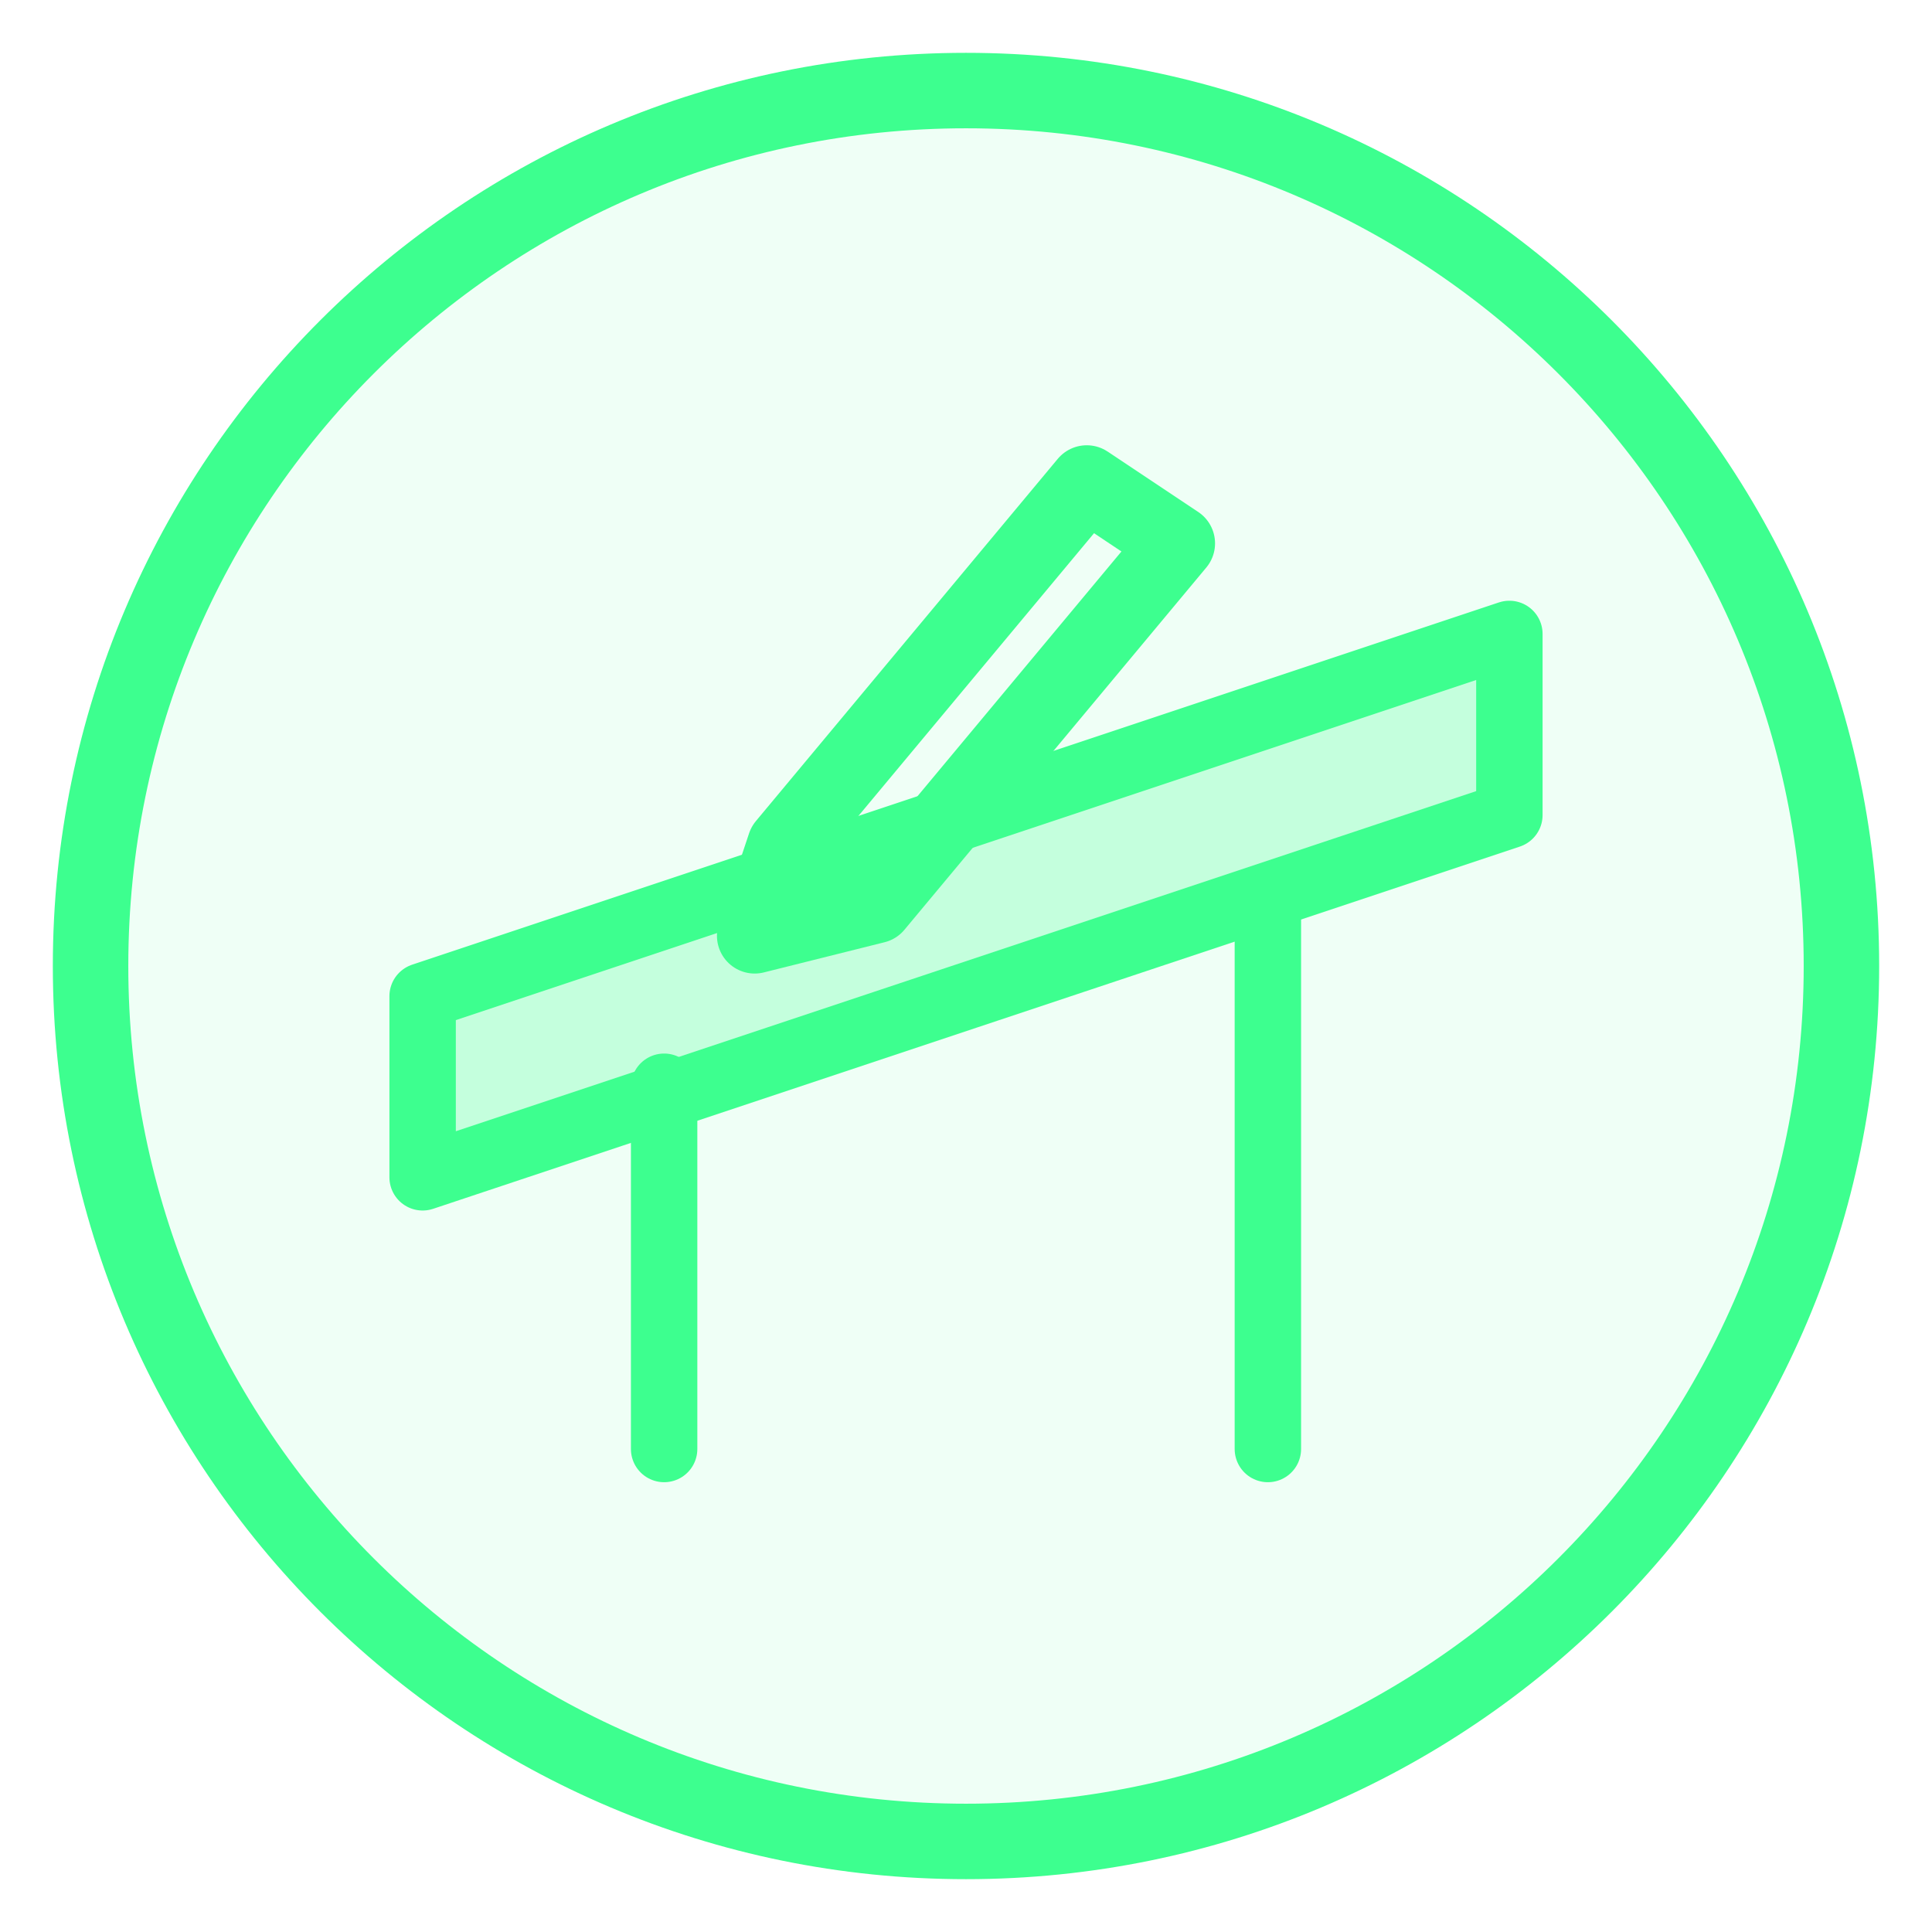
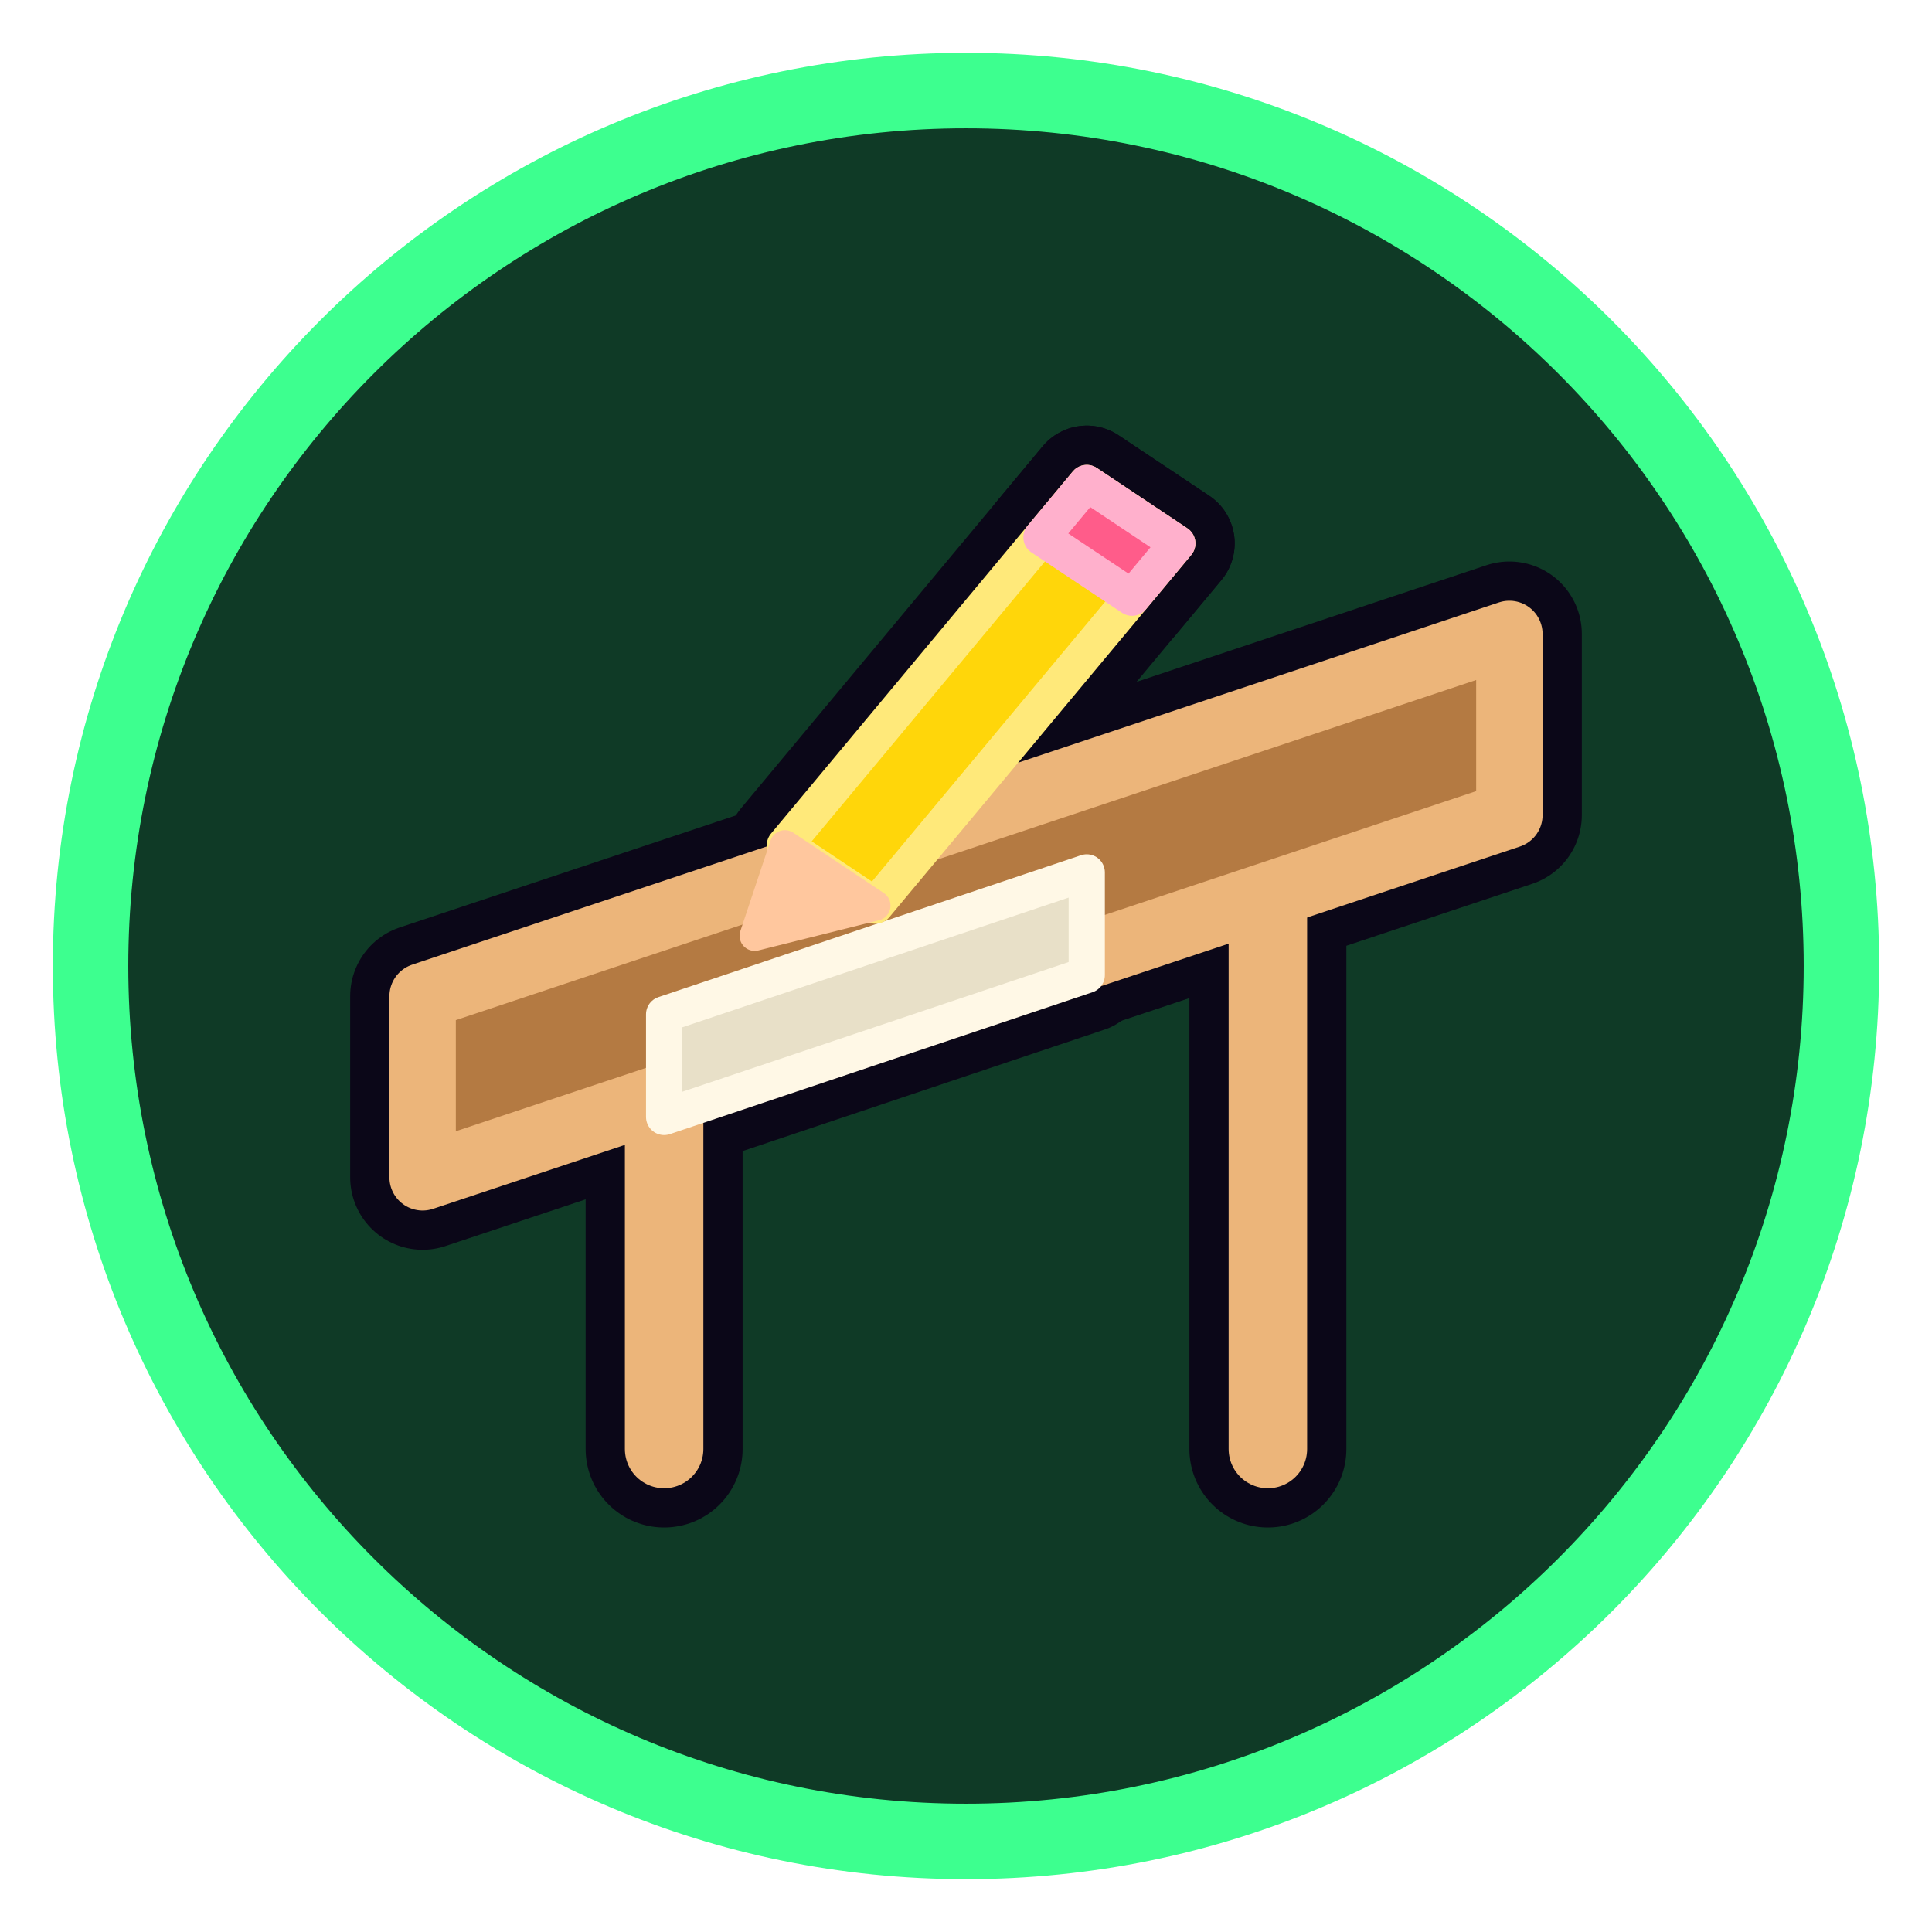
<svg xmlns="http://www.w3.org/2000/svg" viewBox="0 0 64 64" role="img" aria-label="Drafting Table">
-   <circle cx="32" cy="32" r="29" fill="#3dff8f" fill-opacity=".08" stroke="#3dff8f" stroke-width="2.500" />
-   <path d="M14 33l36-12v6L14 39z" stroke-linecap="round" stroke-linejoin="round" fill="#3dff8f" fill-opacity=".24" stroke="#3dff8f" stroke-width="2.200" />
-   <path d="M22 36v12M42 30v18" stroke-linecap="round" stroke-linejoin="round" fill="none" stroke="#3dff8f" stroke-width="2.200" />
-   <path d="M26 28l10-12 3 2-10 12-4 1z" stroke-linecap="round" stroke-linejoin="round" fill="none" stroke="#3dff8f" stroke-width="2.500" />
+   <circle cx="32" cy="32" r="29" fill="#0f3a26" fill-opacity="1" stroke="#3dff8f" stroke-width="2.5" />
+   <path d="M22 36v12M42 30v18" fill="none" fill-opacity="1" stroke="#0b0718" stroke-width="5.2" stroke-linecap="round" stroke-linejoin="round" />
+   <path d="M14 33l36-12v6L14 39z" fill="#0b0718" fill-opacity="1" stroke="#0b0718" stroke-width="4.8" stroke-linecap="round" stroke-linejoin="round" />
+   <path d="M22 33.6l14-4.7v3.4l-14 4.7z" fill="#0b0718" fill-opacity="1" stroke="#0b0718" stroke-width="3.8" stroke-linecap="round" stroke-linejoin="round" />
+   <path d="M26 28L36 16l3 2-10 12z" fill="#0b0718" fill-opacity="1" stroke="#0b0718" stroke-width="3.8" stroke-linecap="round" stroke-linejoin="round" />
+   <path d="M34.5 17.8L36 16l3 2-1.5 1.8z" fill="#0b0718" fill-opacity="1" stroke="#0b0718" stroke-width="3.8" stroke-linecap="round" stroke-linejoin="round" />
+   <path d="M26 28l3 2-4 1z" fill="#0b0718" fill-opacity="1" stroke="#0b0718" stroke-width="3.6" stroke-linecap="round" stroke-linejoin="round" />
+   <path d="M22 36v12M42 30v18" fill="none" fill-opacity="1" stroke="#ecb57a" stroke-width="2.6" stroke-linecap="round" stroke-linejoin="round" />
+   <path d="M14 33l36-12v6L14 39z" fill="#b47a42" fill-opacity="1" stroke="#ecb57a" stroke-width="2.2" stroke-linecap="round" stroke-linejoin="round" />
+   <path d="M22 33.6l14-4.7v3.4l-14 4.7z" fill="#e8e0c8" fill-opacity="1" stroke="#fff8e6" stroke-width="1.2" stroke-linecap="round" stroke-linejoin="round" />
+   <path d="M26 28L36 16l3 2-10 12z" fill="#ffd60a" fill-opacity="1" stroke="#ffe97a" stroke-width="1.2" stroke-linecap="round" stroke-linejoin="round" />
+   <path d="M34.5 17.8L36 16l3 2-1.5 1.8z" fill="#ff5c8a" fill-opacity="1" stroke="#ffb0cc" stroke-width="1.2" stroke-linecap="round" stroke-linejoin="round" />
+   <path d="M26 28l3 2-4 1z" fill="#ffc79e" fill-opacity="1" stroke="#ffc79e" stroke-width="1" stroke-linecap="round" stroke-linejoin="round" />
</svg>
